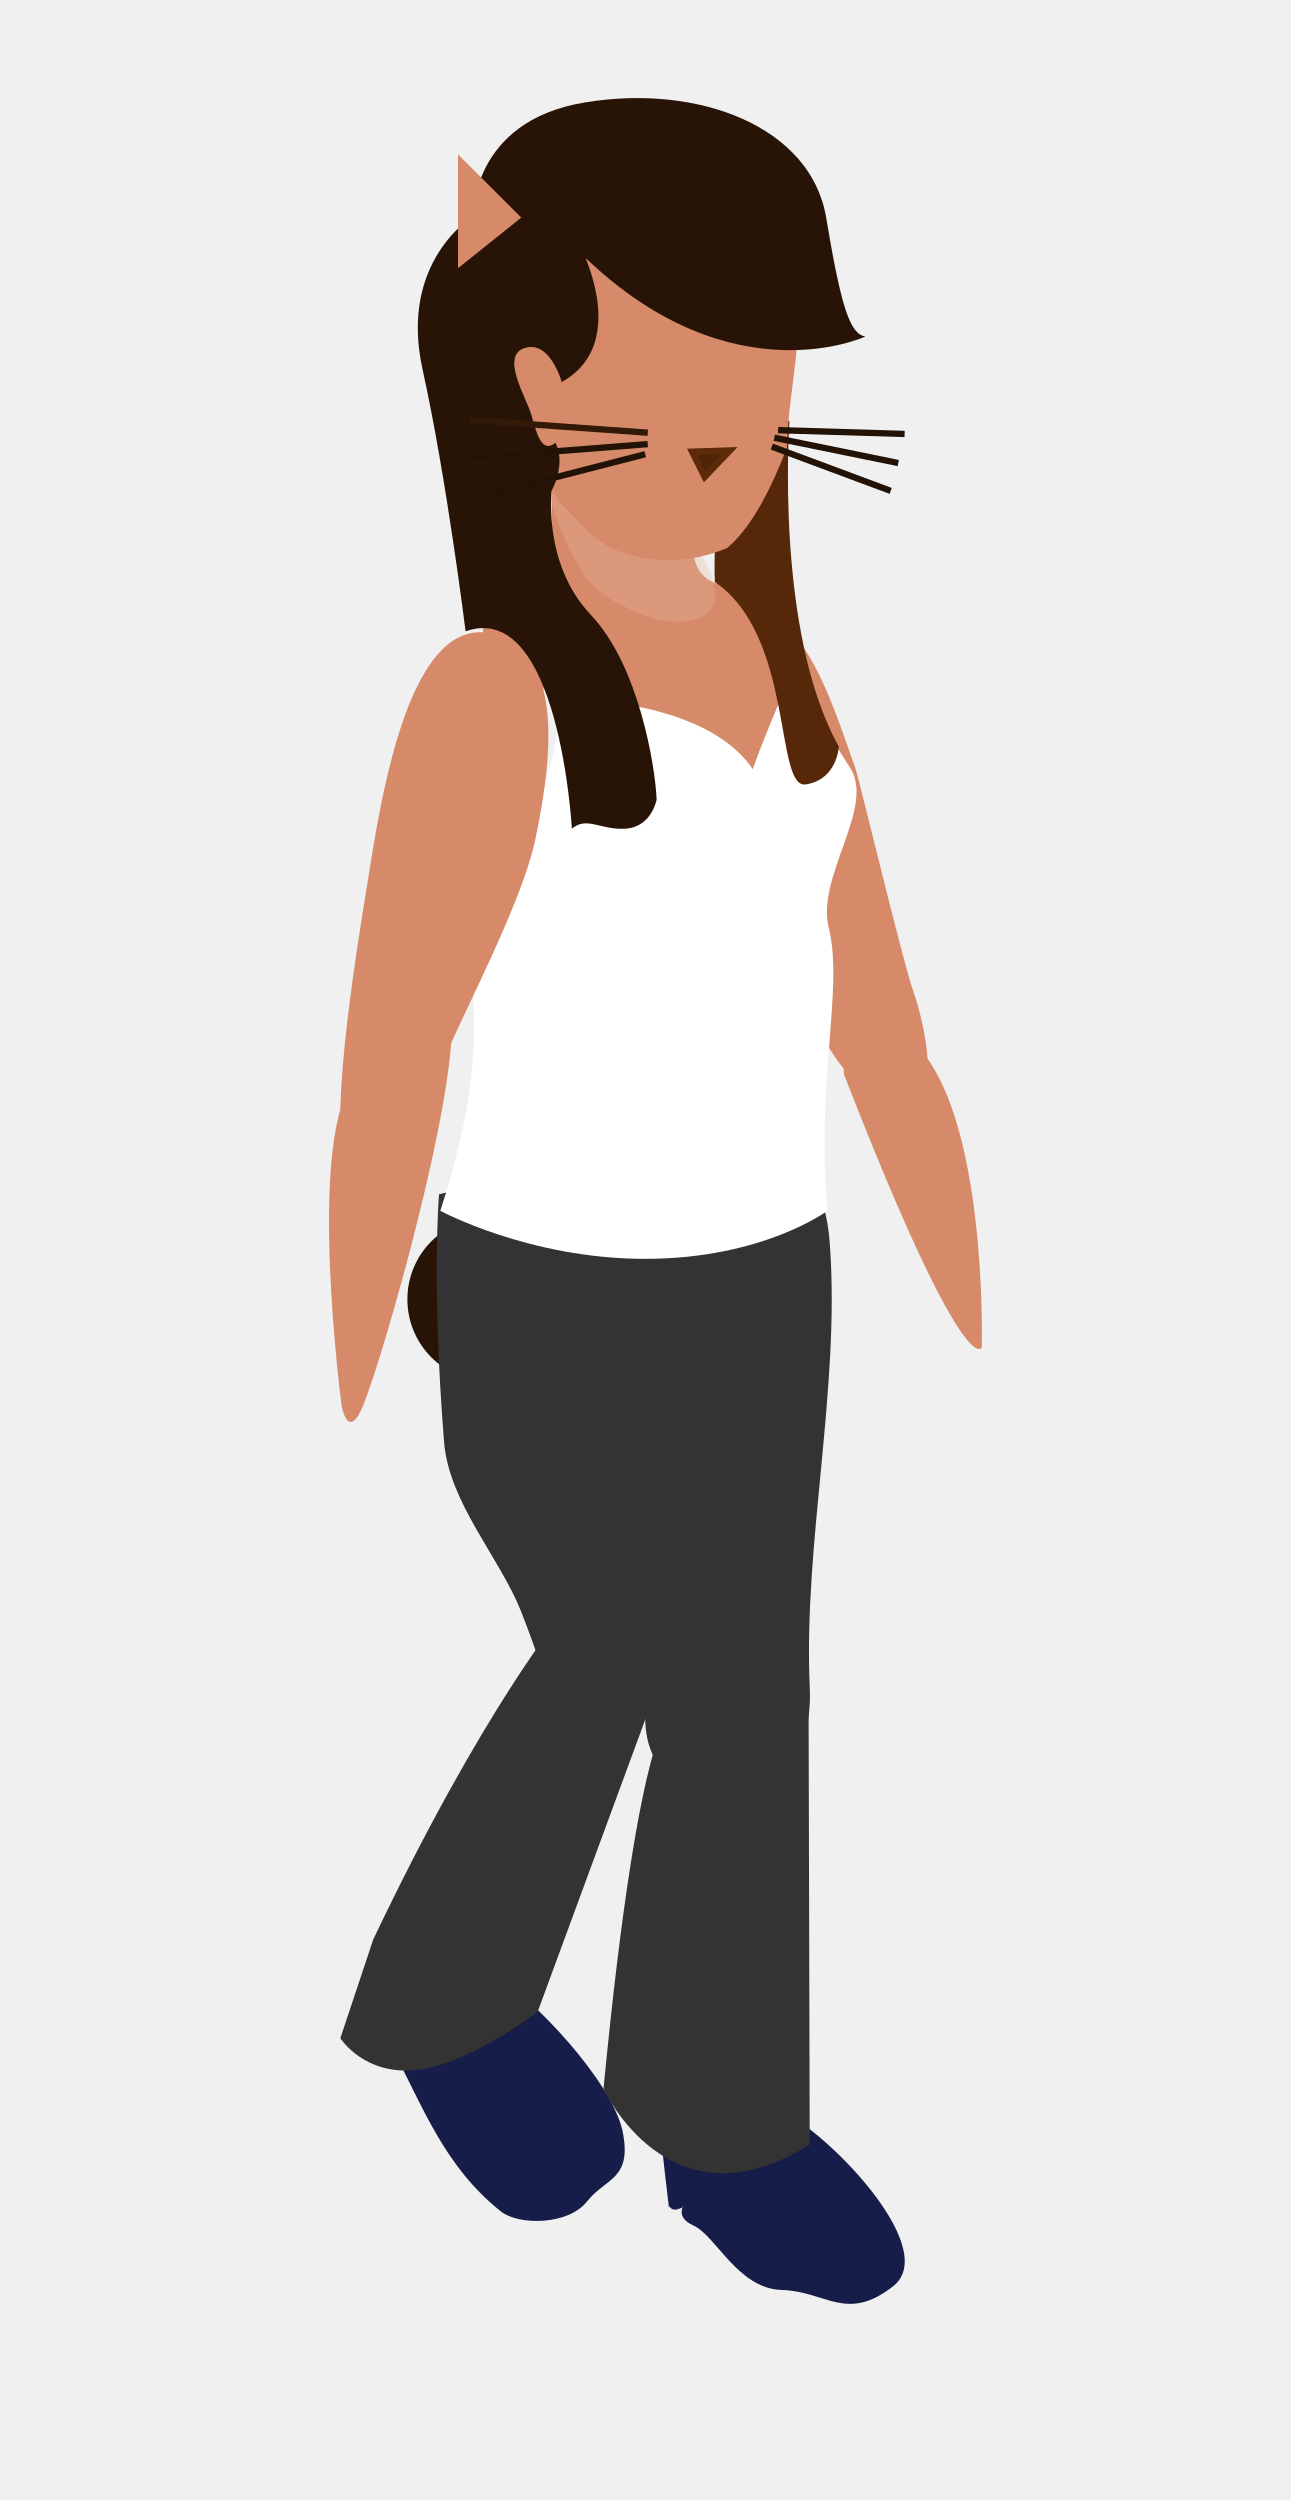
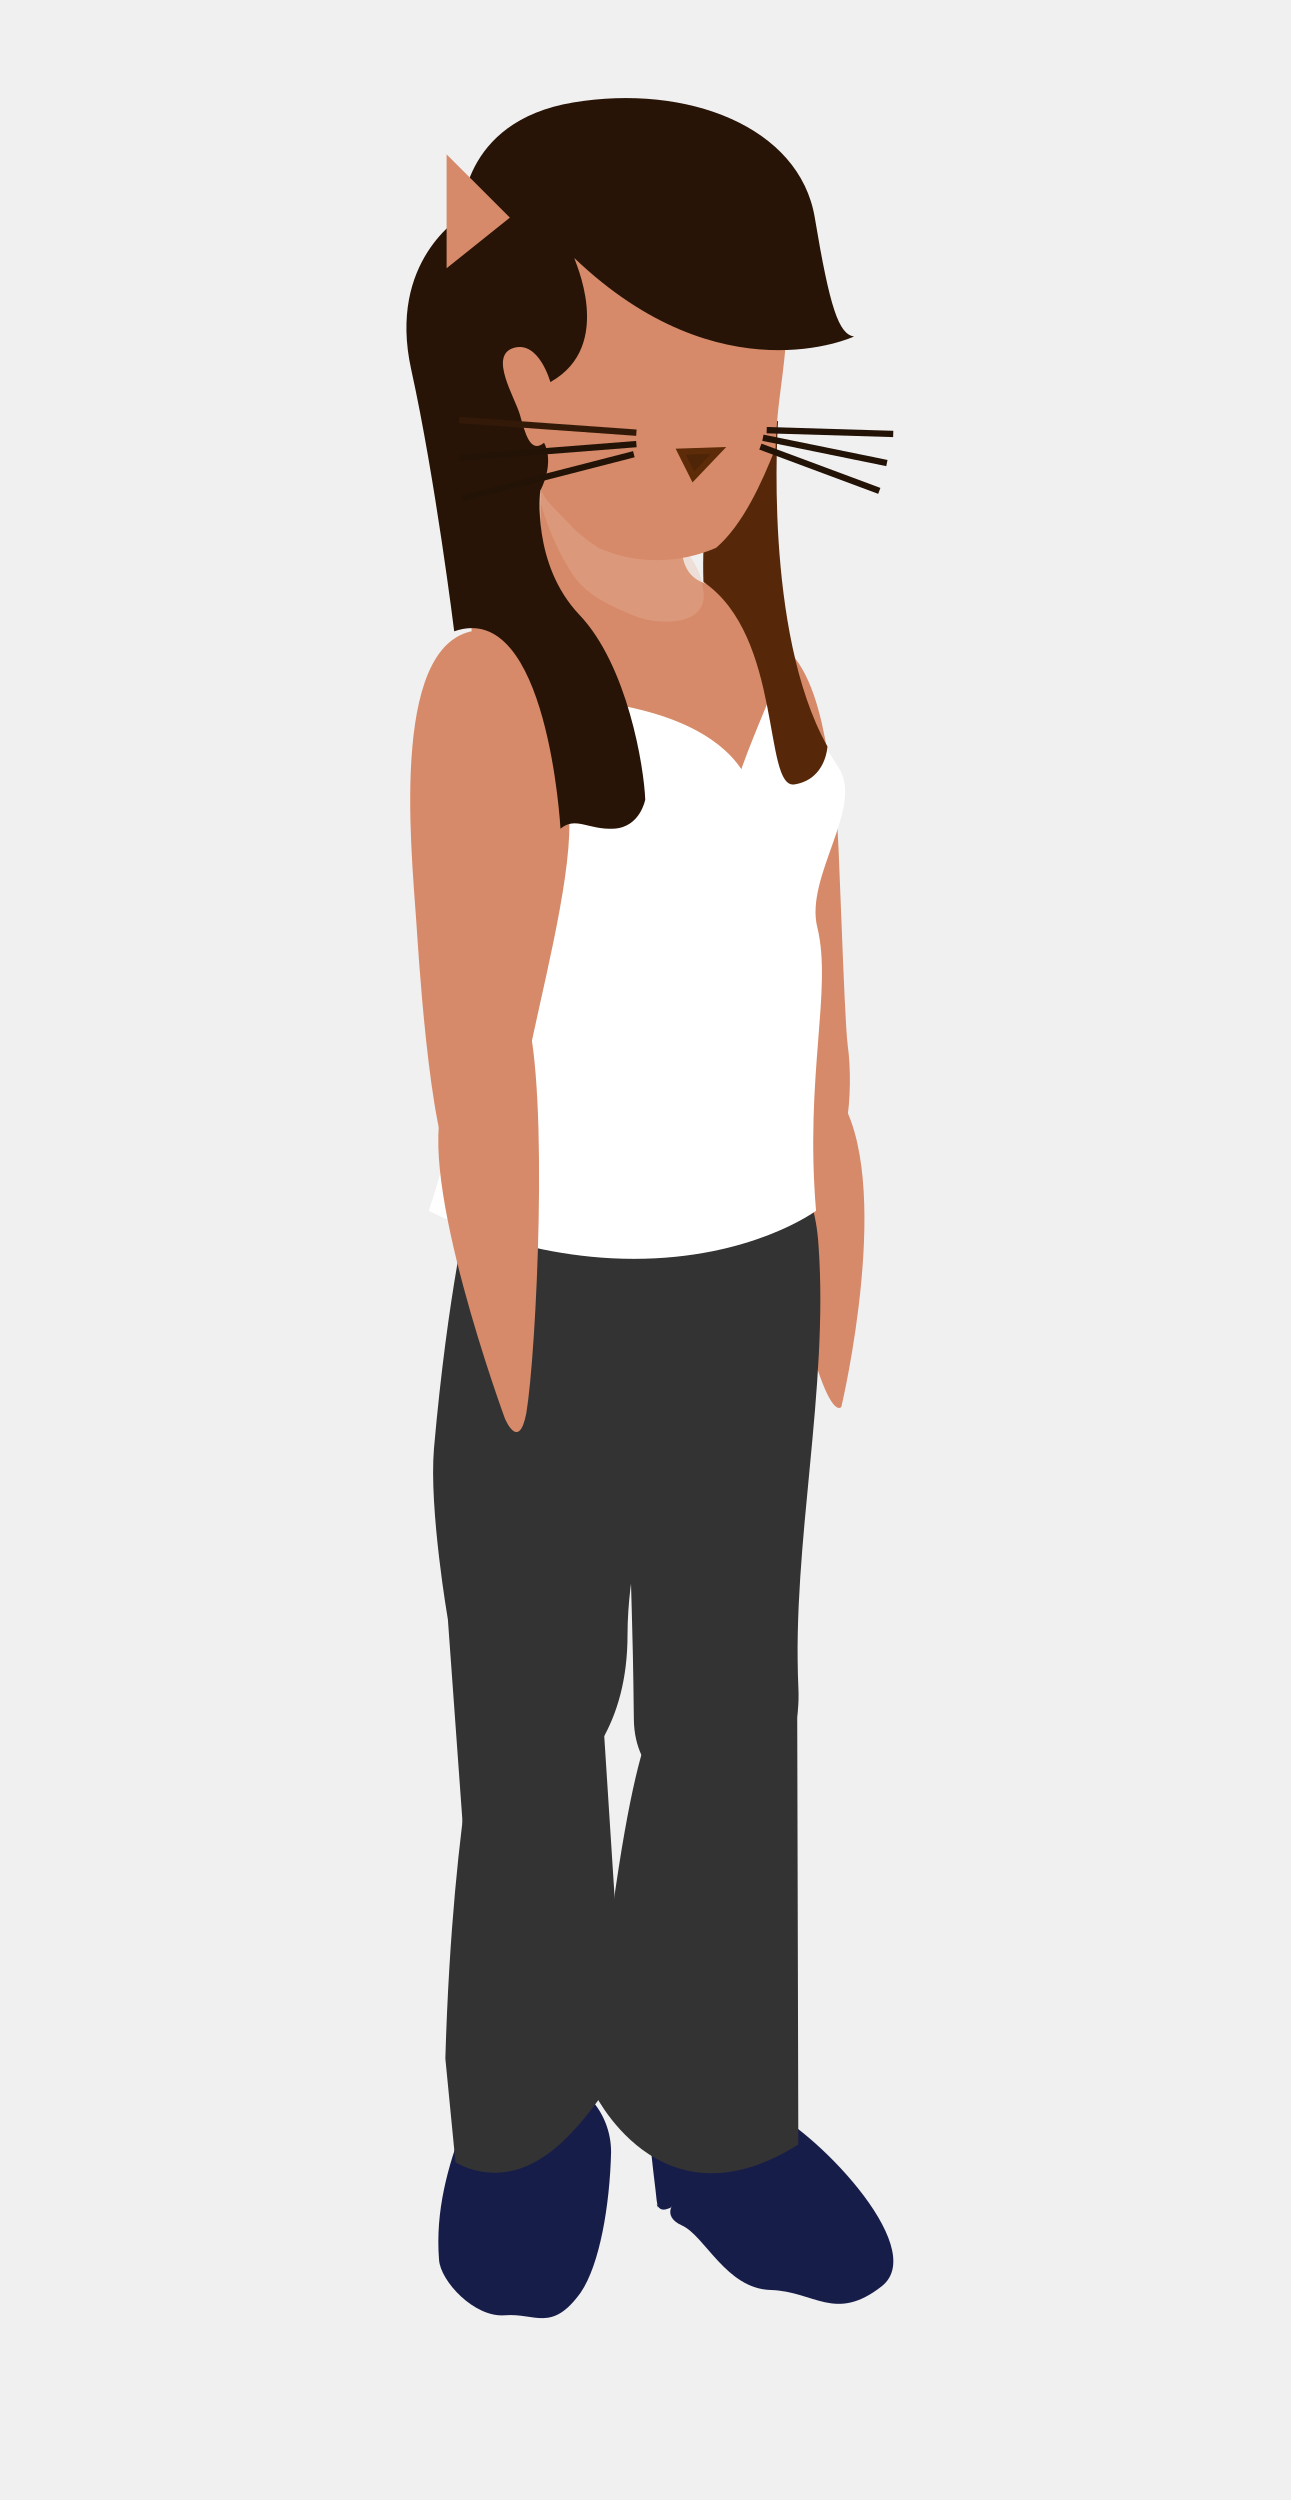
<svg xmlns="http://www.w3.org/2000/svg" version="1.1" id="Layer_1" x="0px" y="0px" viewBox="0 0 102 197.6" style="enable-background:new 0 0 102 197.6;" xml:space="preserve">
  <style type="text/css">
- 	.st0{fill:#281406;}
- 	.st1{fill:#D68A69;}
- 	.st2{fill:#171D49;}
- 	.st3{fill:#333333;}
- 	.st4{fill:#FFFFFF;}
- 	.st5{opacity:0.3;fill:#E8B9A0;enable-background:new    ;}
- 	.st6{fill:#562809;}
+ 	.st0{fill:#D68A69;}
+ 	.st1{fill:#171D49;}
+ 	.st2{fill:#333333;}
+ 	.st3{fill:#FFFFFF;}
+ 	.st4{opacity:0.3;fill:#E8B9A0;enable-background:new    ;}
+ 	.st5{fill:#562809;}
+ 	.st6{fill:#281406;}
	.st7{fill:none;stroke:#331908;stroke-width:0.5;stroke-miterlimit:10;}
	.st8{fill:none;stroke:#231307;stroke-width:0.5;stroke-miterlimit:10;}
	.st9{fill:#4F2508;stroke:#5E2B08;stroke-width:0.5;stroke-miterlimit:10;}
- 
- 
- @-webkit-keyframes leg_back_top {
-   0% { -webkit-transform: translateX(0); transform: translateX(0);}
-   14% {
-     -webkit-transform-origin: 20% 40%;
-             transform-origin: 20% 40%;
-     -webkit-transform: translate(-20%, 0%) rotateZ(15deg);
-             transform: translate(-20%, 0%) rotateZ(15deg);
-   }
-   21% {
-     -webkit-transform-origin: 20% 40%;
-             transform-origin: 20% 40%;
-     -webkit-transform: translate(-40%, -20%) rotateZ(25deg);
-             transform: translate(-40%, -20%) rotateZ(25deg);
-   }
-   28% {
-     -webkit-transform-origin: 20% 40%;
-             transform-origin: 20% 40%;
-     -webkit-transform: translate(-20%, 0%) rotateZ(15deg);
-             transform: translate(-20%, 0%) rotateZ(15deg);
-   }
-   35% {
-     -webkit-transform-origin: 20% 40%;
-             transform-origin: 20% 40%;
-     -webkit-transform: translate(0%, 0%) rotateZ(0deg);
-             transform: translate(0%, 0%) rotateZ(0deg);
-   }
-   42% {
-     -webkit-transform-origin: 20% 40%;
-             transform-origin: 20% 40%;
-     -webkit-transform: translate(0%, 0%) rotateZ(-25deg);
-             transform: translate(0%, 0%) rotateZ(-25deg);
-   }
-   49% {
-     -webkit-transform-origin: 20% 40%;
-             transform-origin: 20% 40%;
-     -webkit-transform: translate(10%, -10%) rotateZ(-40deg);
-             transform: translate(10%, -10%) rotateZ(-40deg);
-   }
-   60% {
-     -webkit-transform-origin: 20% 40%;
-             transform-origin: 20% 40%;
-     -webkit-transform: translate(0%, 0%) rotateZ(-25deg);
-             transform: translate(0%, 0%) rotateZ(-25deg);
-   }
-   70% {
-     -webkit-transform-origin: 20% 40%;
-             transform-origin: 20% 40%;
-     -webkit-transform: translate(0%, 0%) rotateZ(-15deg);
-             transform: translate(0%, 0%) rotateZ(-15deg);
-   }
-   80% {
-     -webkit-transform-origin: 20% 40%;
-             transform-origin: 20% 40%;
-     -webkit-transform: translate(0%, 0%) rotateZ(-10deg);
-             transform: translate(0%, 0%) rotateZ(-10deg);
-   }
-   90% {
-     -webkit-transform-origin: 20% 40%;
-             transform-origin: 20% 40%;
-     -webkit-transform: translate(0%, 0%) rotateZ(-0deg);
-             transform: translate(0%, 0%) rotateZ(-0deg);
-   }
- }
- @keyframes leg_back_top {
-   0% { -webkit-transform: translateX(0); transform: translateX(0);}
-   14% {
-     -webkit-transform-origin: 20% 40%;
-             transform-origin: 20% 40%;
-     -webkit-transform: translate(-20%, 0%) rotateZ(15deg);
-             transform: translate(-20%, 0%) rotateZ(15deg);
-   }
-   21% {
-     -webkit-transform-origin: 20% 40%;
-             transform-origin: 20% 40%;
-     -webkit-transform: translate(-40%, -20%) rotateZ(25deg);
-             transform: translate(-40%, -20%) rotateZ(25deg);
-   }
-   28% {
-     -webkit-transform-origin: 20% 40%;
-             transform-origin: 20% 40%;
-     -webkit-transform: translate(-20%, 0%) rotateZ(15deg);
-             transform: translate(-20%, 0%) rotateZ(15deg);
-   }
-   35% {
-     -webkit-transform-origin: 20% 40%;
-             transform-origin: 20% 40%;
-     -webkit-transform: translate(0%, 0%) rotateZ(0deg);
-             transform: translate(0%, 0%) rotateZ(0deg);
-   }
-   42% {
-     -webkit-transform-origin: 20% 40%;
-             transform-origin: 20% 40%;
-     -webkit-transform: translate(0%, 0%) rotateZ(-25deg);
-             transform: translate(0%, 0%) rotateZ(-25deg);
-   }
-   49% {
-     -webkit-transform-origin: 20% 40%;
-             transform-origin: 20% 40%;
-     -webkit-transform: translate(10%, -10%) rotateZ(-40deg);
-             transform: translate(10%, -10%) rotateZ(-40deg);
-   }
-   60% {
-     -webkit-transform-origin: 20% 40%;
-             transform-origin: 20% 40%;
-     -webkit-transform: translate(0%, 0%) rotateZ(-25deg);
-             transform: translate(0%, 0%) rotateZ(-25deg);
-   }
-   70% {
-     -webkit-transform-origin: 20% 40%;
-             transform-origin: 20% 40%;
-     -webkit-transform: translate(0%, 0%) rotateZ(-15deg);
-             transform: translate(0%, 0%) rotateZ(-15deg);
-   }
-   80% {
-     -webkit-transform-origin: 20% 40%;
-             transform-origin: 20% 40%;
-     -webkit-transform: translate(0%, 0%) rotateZ(-10deg);
-             transform: translate(0%, 0%) rotateZ(-10deg);
-   }
-   90% {
-     -webkit-transform-origin: 20% 40%;
-             transform-origin: 20% 40%;
-     -webkit-transform: translate(0%, 0%) rotateZ(-0deg);
-             transform: translate(0%, 0%) rotateZ(-0deg);
-   }
- }
- @-webkit-keyframes leg_back_bot {
-   0% { -webkit-transform: translateX(0); transform: translateX(0);}
-   14% {
-     -webkit-transform-origin: 20% 40%;
-             transform-origin: 20% 40%;
-     -webkit-transform: translate(-90%, -20%) rotateZ(15deg);
-             transform: translate(-90%, -20%) rotateZ(15deg);
-   }
-   21% {
-     -webkit-transform-origin: 20% 40%;
-             transform-origin: 20% 40%;
-     -webkit-transform: translate(-130%, -50%) rotateZ(25deg);
-             transform: translate(-130%, -50%) rotateZ(25deg);
-   }
-   28% {
-     -webkit-transform-origin: 20% 40%;
-             transform-origin: 20% 40%;
-     -webkit-transform: translate(-80%, -30%) rotateZ(90deg);
-             transform: translate(-80%, -30%) rotateZ(90deg);
-   }
-   35% {
-     -webkit-transform-origin: 20% 40%;
-             transform-origin: 20% 40%;
-     -webkit-transform: translate(-50%, -20%) rotateZ(70deg);
-             transform: translate(-50%, -20%) rotateZ(70deg);
-   }
-   42% {
-     -webkit-transform-origin: 20% 40%;
-             transform-origin: 20% 40%;
-     -webkit-transform: translate(30%, -10%) rotateZ(20deg);
-             transform: translate(30%, -10%) rotateZ(20deg);
-   }
-   49% {
-     -webkit-transform-origin: 20% 40%;
-             transform-origin: 20% 40%;
-     -webkit-transform: translate(60%, -30%) rotateZ(20deg);
-             transform: translate(60%, -30%) rotateZ(20deg);
-   }
-   60% {
-     -webkit-transform-origin: 20% 40%;
-             transform-origin: 20% 40%;
-     -webkit-transform: translate(30%, -10%) rotateZ(20deg);
-             transform: translate(30%, -10%) rotateZ(20deg);
-   }
-   70% {
-     -webkit-transform-origin: 20% 40%;
-             transform-origin: 20% 40%;
-     -webkit-transform: translate(70%, 10%) rotateZ(-20deg);
-             transform: translate(70%, 10%) rotateZ(-20deg);
-   }
-   80% {
-     -webkit-transform-origin: 20% 40%;
-             transform-origin: 20% 40%;
-     -webkit-transform: translate(50%, 10%) rotateZ(-15deg);
-             transform: translate(50%, 10%) rotateZ(-15deg);
-   }
-   90% {
-     -webkit-transform-origin: 20% 40%;
-             transform-origin: 20% 40%;
-     -webkit-transform: translate(0%, 10%) rotateZ(0deg);
-             transform: translate(0%, 10%) rotateZ(0deg);
-   }
- }
- @keyframes leg_back_bot {
-   0% { -webkit-transform: translateX(0); transform: translateX(0);}
-   14% {
-     -webkit-transform-origin: 20% 40%;
-             transform-origin: 20% 40%;
-     -webkit-transform: translate(-90%, -20%) rotateZ(15deg);
-             transform: translate(-90%, -20%) rotateZ(15deg);
-   }
-   21% {
-     -webkit-transform-origin: 20% 40%;
-             transform-origin: 20% 40%;
-     -webkit-transform: translate(-130%, -50%) rotateZ(25deg);
-             transform: translate(-130%, -50%) rotateZ(25deg);
-   }
-   28% {
-     -webkit-transform-origin: 20% 40%;
-             transform-origin: 20% 40%;
-     -webkit-transform: translate(-80%, -30%) rotateZ(90deg);
-             transform: translate(-80%, -30%) rotateZ(90deg);
-   }
-   35% {
-     -webkit-transform-origin: 20% 40%;
-             transform-origin: 20% 40%;
-     -webkit-transform: translate(-50%, -20%) rotateZ(70deg);
-             transform: translate(-50%, -20%) rotateZ(70deg);
-   }
-   42% {
-     -webkit-transform-origin: 20% 40%;
-             transform-origin: 20% 40%;
-     -webkit-transform: translate(30%, -10%) rotateZ(20deg);
-             transform: translate(30%, -10%) rotateZ(20deg);
-   }
-   49% {
-     -webkit-transform-origin: 20% 40%;
-             transform-origin: 20% 40%;
-     -webkit-transform: translate(60%, -30%) rotateZ(20deg);
-             transform: translate(60%, -30%) rotateZ(20deg);
-   }
-   60% {
-     -webkit-transform-origin: 20% 40%;
-             transform-origin: 20% 40%;
-     -webkit-transform: translate(30%, -10%) rotateZ(20deg);
-             transform: translate(30%, -10%) rotateZ(20deg);
-   }
-   70% {
-     -webkit-transform-origin: 20% 40%;
-             transform-origin: 20% 40%;
-     -webkit-transform: translate(70%, 10%) rotateZ(-20deg);
-             transform: translate(70%, 10%) rotateZ(-20deg);
-   }
-   80% {
-     -webkit-transform-origin: 20% 40%;
-             transform-origin: 20% 40%;
-     -webkit-transform: translate(50%, 10%) rotateZ(-15deg);
-             transform: translate(50%, 10%) rotateZ(-15deg);
-   }
-   90% {
-     -webkit-transform-origin: 20% 40%;
-             transform-origin: 20% 40%;
-     -webkit-transform: translate(0%, 10%) rotateZ(0deg);
-             transform: translate(0%, 10%) rotateZ(0deg);
-   }
- }
- @-webkit-keyframes foot_back {
-   0% { -webkit-transform: translateX(0); transform: translateX(0);}
-   14% {
-     -webkit-transform-origin: 20% 40%;
-             transform-origin: 20% 40%;
-     -webkit-transform: translate(-120%, -40%) rotateZ(0deg);
-             transform: translate(-120%, -40%) rotateZ(0deg);
-   }
-   21% {
-     -webkit-transform-origin: 20% 40%;
-             transform-origin: 20% 40%;
-     -webkit-transform: translate(-170%, -120%) rotateZ(0deg);
-             transform: translate(-170%, -120%) rotateZ(0deg);
-   }
-   28% {
-     -webkit-transform-origin: 20% 40%;
-             transform-origin: 20% 40%;
-     -webkit-transform: translate(-220%, -200%) rotateZ(50deg);
-             transform: translate(-220%, -200%) rotateZ(50deg);
-   }
-   35% {
-     -webkit-transform-origin: 20% 40%;
-             transform-origin: 20% 40%;
-     -webkit-transform: translate(-180%, -150%) rotateZ(50deg);
-             transform: translate(-180%, -150%) rotateZ(50deg);
-   }
-   42% {
-     -webkit-transform-origin: 20% 40%;
-             transform-origin: 20% 40%;
-     -webkit-transform: translate(-20%, -20%) rotateZ(0deg);
-             transform: translate(-20%, -20%) rotateZ(0deg);
-   }
-   49% {
-     -webkit-transform-origin: 20% 40%;
-             transform-origin: 20% 40%;
-     -webkit-transform: translate(10%, -80%) rotateZ(0deg);
-             transform: translate(10%, -80%) rotateZ(0deg);
-   }
-   60% {
-     -webkit-transform-origin: 20% 40%;
-             transform-origin: 20% 40%;
-     -webkit-transform: translate(-20%, -20%) rotateZ(0deg);
-             transform: translate(-20%, -20%) rotateZ(0deg);
-   }
-   70% {
-     -webkit-transform-origin: 20% 40%;
-             transform-origin: 20% 40%;
-     -webkit-transform: translate(90%, -20%) rotateZ(0deg);
-             transform: translate(90%, -20%) rotateZ(0deg);
-   }
-   80% {
-     -webkit-transform-origin: 20% 40%;
-             transform-origin: 20% 40%;
-     -webkit-transform: translate(90%, 0%) rotateZ(-90deg);
-             transform: translate(90%, 0%) rotateZ(-90deg);
-   }
-   90% {
-     -webkit-transform-origin: 20% 40%;
-             transform-origin: 20% 40%;
-     -webkit-transform: translate(-20%, 10%) rotateZ(-10deg);
-             transform: translate(-20%, 10%) rotateZ(-10deg);
-   }
- }
- @keyframes foot_back {
-   0% { -webkit-transform: translateX(0); transform: translateX(0);}
-   14% {
-     -webkit-transform-origin: 20% 40%;
-             transform-origin: 20% 40%;
-     -webkit-transform: translate(-120%, -40%) rotateZ(0deg);
-             transform: translate(-120%, -40%) rotateZ(0deg);
-   }
-   21% {
-     -webkit-transform-origin: 20% 40%;
-             transform-origin: 20% 40%;
-     -webkit-transform: translate(-170%, -120%) rotateZ(0deg);
-             transform: translate(-170%, -120%) rotateZ(0deg);
-   }
-   28% {
-     -webkit-transform-origin: 20% 40%;
-             transform-origin: 20% 40%;
-     -webkit-transform: translate(-220%, -200%) rotateZ(50deg);
-             transform: translate(-220%, -200%) rotateZ(50deg);
-   }
-   35% {
-     -webkit-transform-origin: 20% 40%;
-             transform-origin: 20% 40%;
-     -webkit-transform: translate(-180%, -150%) rotateZ(50deg);
-             transform: translate(-180%, -150%) rotateZ(50deg);
-   }
-   42% {
-     -webkit-transform-origin: 20% 40%;
-             transform-origin: 20% 40%;
-     -webkit-transform: translate(-20%, -20%) rotateZ(0deg);
-             transform: translate(-20%, -20%) rotateZ(0deg);
-   }
-   49% {
-     -webkit-transform-origin: 20% 40%;
-             transform-origin: 20% 40%;
-     -webkit-transform: translate(10%, -80%) rotateZ(0deg);
-             transform: translate(10%, -80%) rotateZ(0deg);
-   }
-   60% {
-     -webkit-transform-origin: 20% 40%;
-             transform-origin: 20% 40%;
-     -webkit-transform: translate(-20%, -20%) rotateZ(0deg);
-             transform: translate(-20%, -20%) rotateZ(0deg);
-   }
-   70% {
-     -webkit-transform-origin: 20% 40%;
-             transform-origin: 20% 40%;
-     -webkit-transform: translate(90%, -20%) rotateZ(0deg);
-             transform: translate(90%, -20%) rotateZ(0deg);
-   }
-   80% {
-     -webkit-transform-origin: 20% 40%;
-             transform-origin: 20% 40%;
-     -webkit-transform: translate(90%, 0%) rotateZ(-90deg);
-             transform: translate(90%, 0%) rotateZ(-90deg);
-   }
-   90% {
-     -webkit-transform-origin: 20% 40%;
-             transform-origin: 20% 40%;
-     -webkit-transform: translate(-20%, 10%) rotateZ(-10deg);
-             transform: translate(-20%, 10%) rotateZ(-10deg);
-   }
- }
- 
- 
- @-webkit-keyframes leg_front_top {
-   0% { -webkit-transform: translateX(0); transform: translateX(0);}
-   7% {
-     -webkit-transform-origin: 20% 40%;
-             transform-origin: 20% 40%;
-     -webkit-transform: translate(10%, 0%) rotateZ(-5deg);
-             transform: translate(10%, 0%) rotateZ(-5deg);
-   }
-   14% {
-     -webkit-transform-origin: 20% 40%;
-             transform-origin: 20% 40%;
-     -webkit-transform: translate(10%, 0%) rotateZ(-10deg);
-             transform: translate(10%, 0%) rotateZ(-10deg);
-   }
-   21% {
-     -webkit-transform-origin: 20% 40%;
-             transform-origin: 20% 40%;
-     -webkit-transform: translate(10%, 0%) rotateZ(-10deg);
-             transform: translate(10%, 0%) rotateZ(-10deg);
-   }
-   35% {
-     -webkit-transform-origin: 20% 40%;
-             transform-origin: 20% 40%;
-     -webkit-transform: translate(10%, 0%) rotateZ(-10deg);
-             transform: translate(10%, 0%) rotateZ(-10deg);
-   }
-   42% {
-     -webkit-transform-origin: 20% 40%;
-             transform-origin: 20% 40%;
-     -webkit-transform: translate(10%, 0%) rotateZ(10deg);
-             transform: translate(10%, 0%) rotateZ(10deg);
-   }
-   49% {
-     -webkit-transform-origin: 20% 40%;
-             transform-origin: 20% 40%;
-     -webkit-transform: translate(10%, 0%) rotateZ(10deg);
-             transform: translate(10%, 0%) rotateZ(10deg);
-   }
-   60% {
-     -webkit-transform-origin: 20% 40%;
-             transform-origin: 20% 40%;
-     -webkit-transform: translate(-10%, 0%) rotateZ(30deg);
-             transform: translate(-10%, 0%) rotateZ(30deg);
-   }
-   70% {
-     -webkit-transform-origin: 20% 40%;
-             transform-origin: 20% 40%;
-     -webkit-transform: translate(-10%, 0%) rotateZ(30deg);
-             transform: translate(-10%, 0%) rotateZ(30deg);
-   }
-   80% {
-     -webkit-transform-origin: 20% 40%;
-             transform-origin: 20% 40%;
-     -webkit-transform: translate(-10%, 0%) rotateZ(10deg);
-             transform: translate(-10%, 0%) rotateZ(10deg);
-   }
-   90% {
-     -webkit-transform-origin: 20% 40%;
-             transform-origin: 20% 40%;
-     -webkit-transform: translate(0%, 0%) rotateZ(0deg);
-             transform: translate(0%, 0%) rotateZ(0deg);
-   }
- }
- 
- 
- @keyframes leg_front_top {
-   0% { -webkit-transform: translateX(0); transform: translateX(0);}
-   7% {
-     -webkit-transform-origin: 20% 40%;
-             transform-origin: 20% 40%;
-     -webkit-transform: translate(10%, 0%) rotateZ(-5deg);
-             transform: translate(10%, 0%) rotateZ(-5deg);
-   }
-   14% {
-     -webkit-transform-origin: 20% 40%;
-             transform-origin: 20% 40%;
-     -webkit-transform: translate(10%, 0%) rotateZ(-10deg);
-             transform: translate(10%, 0%) rotateZ(-10deg);
-   }
-   21% {
-     -webkit-transform-origin: 20% 40%;
-             transform-origin: 20% 40%;
-     -webkit-transform: translate(10%, 0%) rotateZ(-10deg);
-             transform: translate(10%, 0%) rotateZ(-10deg);
-   }
-   35% {
-     -webkit-transform-origin: 20% 40%;
-             transform-origin: 20% 40%;
-     -webkit-transform: translate(10%, 0%) rotateZ(-10deg);
-             transform: translate(10%, 0%) rotateZ(-10deg);
-   }
-   42% {
-     -webkit-transform-origin: 20% 40%;
-             transform-origin: 20% 40%;
-     -webkit-transform: translate(10%, 0%) rotateZ(10deg);
-             transform: translate(10%, 0%) rotateZ(10deg);
-   }
-   49% {
-     -webkit-transform-origin: 20% 40%;
-             transform-origin: 20% 40%;
-     -webkit-transform: translate(10%, 0%) rotateZ(10deg);
-             transform: translate(10%, 0%) rotateZ(10deg);
-   }
-   60% {
-     -webkit-transform-origin: 20% 40%;
-             transform-origin: 20% 40%;
-     -webkit-transform: translate(-10%, 0%) rotateZ(30deg);
-             transform: translate(-10%, 0%) rotateZ(30deg);
-   }
-   70% {
-     -webkit-transform-origin: 20% 40%;
-             transform-origin: 20% 40%;
-     -webkit-transform: translate(-10%, 0%) rotateZ(30deg);
-             transform: translate(-10%, 0%) rotateZ(30deg);
-   }
-   80% {
-     -webkit-transform-origin: 20% 40%;
-             transform-origin: 20% 40%;
-     -webkit-transform: translate(-10%, 0%) rotateZ(10deg);
-             transform: translate(-10%, 0%) rotateZ(10deg);
-   }
-   90% {
-     -webkit-transform-origin: 20% 40%;
-             transform-origin: 20% 40%;
-     -webkit-transform: translate(0%, 0%) rotateZ(0deg);
-             transform: translate(0%, 0%) rotateZ(0deg);
-   }
- }
- @-webkit-keyframes leg_front_bot {
-   0% { -webkit-transform: translateX(0); transform: translateX(0);}
-   7% {
-     -webkit-transform-origin: 20% 40%;
-             transform-origin: 20% 40%;
-     -webkit-transform: translate(30%, 30%) rotateZ(-20deg);
-             transform: translate(30%, 30%) rotateZ(-20deg);
-   }
-   14% {
-     -webkit-transform-origin: 20% 40%;
-             transform-origin: 20% 40%;
-     -webkit-transform: translate(50%, 30%) rotateZ(-30deg);
-             transform: translate(50%, 30%) rotateZ(-30deg);
-   }
-   21% {
-     -webkit-transform-origin: 20% 40%;
-             transform-origin: 20% 40%;
-     -webkit-transform: translate(50%, 20%) rotateZ(-30deg);
-             transform: translate(50%, 20%) rotateZ(-30deg);
-   }
-   28% {
-     -webkit-transform-origin: 20% 40%;
-             transform-origin: 20% 40%;
-     -webkit-transform: translate(70%, 20%) rotateZ(-40deg);
-             transform: translate(70%, 20%) rotateZ(-40deg);
-   }
-   42% {
-     -webkit-transform-origin: 20% 40%;
-             transform-origin: 20% 40%;
-     -webkit-transform: translate(30%, 20%) rotateZ(-30deg);
-             transform: translate(30%, 20%) rotateZ(-30deg);
-   }
-   49% {
-     -webkit-transform-origin: 20% 40%;
-             transform-origin: 20% 40%;
-     -webkit-transform: translate(20%, 20%) rotateZ(-30deg);
-             transform: translate(20%, 20%) rotateZ(-30deg);
-   }
-   60% {
-     -webkit-transform-origin: 20% 40%;
-             transform-origin: 20% 40%;
-     -webkit-transform: translate(-55%, 10%) rotateZ(0deg);
-             transform: translate(-55%, 10%) rotateZ(0deg);
-   }
-   70% {
-     -webkit-transform-origin: 20% 40%;
-             transform-origin: 20% 40%;
-     -webkit-transform: translate(-55%, 10%) rotateZ(0deg);
-             transform: translate(-55%, 10%) rotateZ(0deg);
-   }
-   80% {
-     -webkit-transform-origin: 20% 40%;
-             transform-origin: 20% 40%;
-     -webkit-transform: translate(-25%, 10%) rotateZ(0deg);
-             transform: translate(-25%, 10%) rotateZ(0deg);
-   }
-   90% {
-     -webkit-transform-origin: 20% 40%;
-             transform-origin: 20% 40%;
-     -webkit-transform: translate(0%, 0%) rotateZ(0deg);
-             transform: translate(0%, 0%) rotateZ(0deg);
-   }
- }
- @keyframes leg_front_bot {
-   0% { -webkit-transform: translateX(0); transform: translateX(0);}
-   7% {
-     -webkit-transform-origin: 20% 40%;
-             transform-origin: 20% 40%;
-     -webkit-transform: translate(30%, 30%) rotateZ(-20deg);
-             transform: translate(30%, 30%) rotateZ(-20deg);
-   }
-   14% {
-     -webkit-transform-origin: 20% 40%;
-             transform-origin: 20% 40%;
-     -webkit-transform: translate(50%, 30%) rotateZ(-30deg);
-             transform: translate(50%, 30%) rotateZ(-30deg);
-   }
-   21% {
-     -webkit-transform-origin: 20% 40%;
-             transform-origin: 20% 40%;
-     -webkit-transform: translate(50%, 20%) rotateZ(-30deg);
-             transform: translate(50%, 20%) rotateZ(-30deg);
-   }
-   28% {
-     -webkit-transform-origin: 20% 40%;
-             transform-origin: 20% 40%;
-     -webkit-transform: translate(70%, 20%) rotateZ(-40deg);
-             transform: translate(70%, 20%) rotateZ(-40deg);
-   }
-   42% {
-     -webkit-transform-origin: 20% 40%;
-             transform-origin: 20% 40%;
-     -webkit-transform: translate(30%, 20%) rotateZ(-30deg);
-             transform: translate(30%, 20%) rotateZ(-30deg);
-   }
-   49% {
-     -webkit-transform-origin: 20% 40%;
-             transform-origin: 20% 40%;
-     -webkit-transform: translate(20%, 20%) rotateZ(-30deg);
-             transform: translate(20%, 20%) rotateZ(-30deg);
-   }
-   60% {
-     -webkit-transform-origin: 20% 40%;
-             transform-origin: 20% 40%;
-     -webkit-transform: translate(-55%, 10%) rotateZ(0deg);
-             transform: translate(-55%, 10%) rotateZ(0deg);
-   }
-   70% {
-     -webkit-transform-origin: 20% 40%;
-             transform-origin: 20% 40%;
-     -webkit-transform: translate(-55%, 10%) rotateZ(0deg);
-             transform: translate(-55%, 10%) rotateZ(0deg);
-   }
-   80% {
-     -webkit-transform-origin: 20% 40%;
-             transform-origin: 20% 40%;
-     -webkit-transform: translate(-25%, 10%) rotateZ(0deg);
-             transform: translate(-25%, 10%) rotateZ(0deg);
-   }
-   90% {
-     -webkit-transform-origin: 20% 40%;
-             transform-origin: 20% 40%;
-     -webkit-transform: translate(0%, 0%) rotateZ(0deg);
-             transform: translate(0%, 0%) rotateZ(0deg);
-   }
- }
- @-webkit-keyframes foot_front {
-   0% { -webkit-transform: translateX(0); transform: translateX(0);}
-   7% {
-     -webkit-transform-origin: 20% 40%;
-             transform-origin: 20% 40%;
-     -webkit-transform: translate(70%, 40%);
-             transform: translate(70%, 40%);
-   }
-   14% {
-     -webkit-transform-origin: 20% 40%;
-             transform-origin: 20% 40%;
-     -webkit-transform: translate(90%, 40%);
-             transform: translate(90%, 40%);
-   }
-   21% {
-     -webkit-transform-origin: 20% 40%;
-             transform-origin: 20% 40%;
-     -webkit-transform: translate(100%, 20%);
-             transform: translate(100%, 20%);
-   }
-   28% {
-     -webkit-transform-origin: 20% 40%;
-             transform-origin: 20% 40%;
-     -webkit-transform: translate(130%, 20%);
-             transform: translate(130%, 20%);
-   }
-   35% {
-     -webkit-transform-origin: 20% 40%;
-             transform-origin: 20% 40%;
-     -webkit-transform: translate(140%, 20%)  rotateZ(-70deg);
-             transform: translate(140%, 20%)  rotateZ(-70deg);
-   }
-   42% {
-     -webkit-transform-origin: 20% 40%;
-             transform-origin: 20% 40%;
-     -webkit-transform: translate(80%, 20%)  rotateZ(0deg);
-             transform: translate(80%, 20%)  rotateZ(0deg);
-   }
-   49% {
-     -webkit-transform-origin: 20% 40%;
-             transform-origin: 20% 40%;
-     -webkit-transform: translate(80%, 20%)  rotateZ(0deg);
-             transform: translate(80%, 20%)  rotateZ(0deg);
-   }
-   60% {
-     -webkit-transform-origin: 20% 40%;
-             transform-origin: 20% 40%;
-     -webkit-transform: translate(-80%, 20%)  rotateZ(0deg);
-             transform: translate(-80%, 20%)  rotateZ(0deg);
-   }
-   70% {
-     -webkit-transform-origin: 20% 40%;
-             transform-origin: 20% 40%;
-     -webkit-transform: translate(-80%, 20%)  rotateZ(-20deg);
-             transform: translate(-80%, 20%)  rotateZ(-20deg);
-   }
-   80% {
-     -webkit-transform-origin: 20% 40%;
-             transform-origin: 20% 40%;
-     -webkit-transform: translate(-50%, 20%)  rotateZ(-20deg);
-             transform: translate(-50%, 20%)  rotateZ(-20deg);
-   }
-   90% {
-     -webkit-transform-origin: 20% 40%;
-             transform-origin: 20% 40%;
-     -webkit-transform: translate(-20%, 0%)  rotateZ(40deg);
-             transform: translate(-20%, 0%)  rotateZ(40deg);
-   }
- }
- @keyframes foot_front {
-   0% { -webkit-transform: translateX(0); transform: translateX(0);}
-   7% {
-     -webkit-transform-origin: 20% 40%;
-             transform-origin: 20% 40%;
-     -webkit-transform: translate(70%, 40%);
-             transform: translate(70%, 40%);
-   }
-   14% {
-     -webkit-transform-origin: 20% 40%;
-             transform-origin: 20% 40%;
-     -webkit-transform: translate(90%, 40%);
-             transform: translate(90%, 40%);
-   }
-   21% {
-     -webkit-transform-origin: 20% 40%;
-             transform-origin: 20% 40%;
-     -webkit-transform: translate(100%, 20%);
-             transform: translate(100%, 20%);
-   }
-   28% {
-     -webkit-transform-origin: 20% 40%;
-             transform-origin: 20% 40%;
-     -webkit-transform: translate(130%, 20%);
-             transform: translate(130%, 20%);
-   }
-   35% {
-     -webkit-transform-origin: 20% 40%;
-             transform-origin: 20% 40%;
-     -webkit-transform: translate(140%, 20%)  rotateZ(-70deg);
-             transform: translate(140%, 20%)  rotateZ(-70deg);
-   }
-   42% {
-     -webkit-transform-origin: 20% 40%;
-             transform-origin: 20% 40%;
-     -webkit-transform: translate(80%, 20%)  rotateZ(0deg);
-             transform: translate(80%, 20%)  rotateZ(0deg);
-   }
-   49% {
-     -webkit-transform-origin: 20% 40%;
-             transform-origin: 20% 40%;
-     -webkit-transform: translate(80%, 20%)  rotateZ(0deg);
-             transform: translate(80%, 20%)  rotateZ(0deg);
-   }
-   60% {
-     -webkit-transform-origin: 20% 40%;
-             transform-origin: 20% 40%;
-     -webkit-transform: translate(-80%, 20%)  rotateZ(0deg);
-             transform: translate(-80%, 20%)  rotateZ(0deg);
-   }
-   70% {
-     -webkit-transform-origin: 20% 40%;
-             transform-origin: 20% 40%;
-     -webkit-transform: translate(-80%, 20%)  rotateZ(-20deg);
-             transform: translate(-80%, 20%)  rotateZ(-20deg);
-   }
-   80% {
-     -webkit-transform-origin: 20% 40%;
-             transform-origin: 20% 40%;
-     -webkit-transform: translate(-50%, 20%)  rotateZ(-20deg);
-             transform: translate(-50%, 20%)  rotateZ(-20deg);
-   }
-   90% {
-     -webkit-transform-origin: 20% 40%;
-             transform-origin: 20% 40%;
-     -webkit-transform: translate(-20%, 0%)  rotateZ(40deg);
-             transform: translate(-20%, 0%)  rotateZ(40deg);
-   }
- }
- 
- 
- @-webkit-keyframes arm_back_top {
-   0% { -webkit-transform: translateX(0); transform: translateX(0);}
-   42% {
-     -webkit-transform-origin: 20% 40%;
-             transform-origin: 20% 40%;
-     -webkit-transform: translate(-60%, 0%)  rotateZ(0deg);
-             transform: translate(-60%, 0%)  rotateZ(0deg);
-   }
- }
- 
- 
- @keyframes arm_back_top {
-   0% { -webkit-transform: translateX(0); transform: translateX(0);}
-   42% {
-     -webkit-transform-origin: 20% 40%;
-             transform-origin: 20% 40%;
-     -webkit-transform: translate(-60%, 0%)  rotateZ(0deg);
-             transform: translate(-60%, 0%)  rotateZ(0deg);
-   }
- }
- @-webkit-keyframes arm_back_bot {
-   0% { -webkit-transform: translateX(0); transform: translateX(0);}
-   42% {
-     -webkit-transform-origin: 20% 40%;
-             transform-origin: 20% 40%;
-     -webkit-transform: translate(-120%, 0%)  rotateZ(-20deg);
-             transform: translate(-120%, 0%)  rotateZ(-20deg);
-   }
- }
- @keyframes arm_back_bot {
-   0% { -webkit-transform: translateX(0); transform: translateX(0);}
-   42% {
-     -webkit-transform-origin: 20% 40%;
-             transform-origin: 20% 40%;
-     -webkit-transform: translate(-120%, 0%)  rotateZ(-20deg);
-             transform: translate(-120%, 0%)  rotateZ(-20deg);
-   }
- }
- @-webkit-keyframes arm_front_top {
-   0% { -webkit-transform: translateX(0); transform: translateX(0);}
-   45% {
-     -webkit-transform-origin: 20% 40%;
-             transform-origin: 20% 40%;
-     -webkit-transform: translate(20%, 5%)  rotateZ(-20deg);
-             transform: translate(20%, 5%)  rotateZ(-20deg);
-   }
- }
- @keyframes arm_front_top {
-   0% { -webkit-transform: translateX(0); transform: translateX(0);}
-   45% {
-     -webkit-transform-origin: 20% 40%;
-             transform-origin: 20% 40%;
-     -webkit-transform: translate(20%, 5%)  rotateZ(-20deg);
-             transform: translate(20%, 5%)  rotateZ(-20deg);
-   }
- }
- @-webkit-keyframes arm_front_bot {
-   0% { -webkit-transform: translateX(0); transform: translateX(0);}
-   45% {
-     -webkit-transform-origin: 20% 40%;
-             transform-origin: 20% 40%;
-     -webkit-transform: translate(150%, 20%)  rotateZ(-50deg);
-             transform: translate(150%, 20%)  rotateZ(-50deg);
-   }
- }
- @keyframes arm_front_bot {
-   0% { -webkit-transform: translateX(0); transform: translateX(0);}
-   45% {
-     -webkit-transform-origin: 20% 40%;
-             transform-origin: 20% 40%;
-     -webkit-transform: translate(150%, 20%)  rotateZ(-50deg);
-             transform: translate(150%, 20%)  rotateZ(-50deg);
-   }
- }
- 
- 
- 
- 
- 
- 
- 
- 
- 
- #foot_x5F_front {
-   -webkit-animation : foot_front 1.5s linear infinite;
-           animation : foot_front 1.5s linear infinite;
- }
- #foot_x5F_back {
-   -webkit-animation : foot_back 1.5s linear infinite;
-           animation : foot_back 1.5s linear infinite;
- }
- #leg_x5F_back_x5F_top {
-   -webkit-animation : leg_back_top 1.5s linear infinite;
-           animation : leg_back_top 1.5s linear infinite;
- }
- #leg_x5F_back_x5F_bot{
-   -webkit-animation : leg_back_bot 1.5s linear infinite;
-           animation : leg_back_bot 1.5s linear infinite;
- }
- #leg_x5F_front_x5F_bot{
-   -webkit-animation : leg_front_bot 1.5s linear infinite;
-           animation : leg_front_bot 1.5s linear infinite;
- }
- #leg_x5F_front_x5F_top{
-   -webkit-animation : leg_front_top 1.5s linear infinite;
-           animation : leg_front_top 1.5s linear infinite;
- }
- #arm_x5F_back_x5F_top {
-   -webkit-animation : arm_back_top 1.5s linear infinite;
-           animation : arm_back_top 1.5s linear infinite;
- }
- #arm_x5F_back_x5F_bot {
-   -webkit-animation : arm_back_bot 1.5s linear infinite;
-           animation : arm_back_bot 1.5s linear infinite;
- }
- #arm_x5F_front_x5F_top {
-   -webkit-animation : arm_front_top 1.5s linear infinite;
-           animation : arm_front_top 1.5s linear infinite;
- }
- #arm_x5F_front_x5F_bot {
-   -webkit-animation : arm_front_bot 1.5s linear infinite;
-           animation : arm_front_bot 1.5s linear infinite;
- }
- 
</style>
  <g id="_x30_0">
-     <circle id="tail" class="st0" cx="38.7" cy="102.7" r="6.5" />
-     <path id="arm_x5F_back_x5F_bot" class="st1" d="M66.7,84.9c0,0-0.4-8,5.5-2.5s5.4,24.1,5.4,24.1S76.3,109.6,66.7,84.9z" />
-     <path id="arm_x5F_back_x5F_top" class="st1" d="M57.4,48.5c5.7-2.1,8.3,6.9,10.2,12.2c0.3,0.8,3.8,15.5,4.6,17.7   c1.2,3.3,2.1,10.1-0.5,9.4c-6.9-1.9-8-9.9-11.1-16C57.6,65.7,50.6,51,57.4,48.5z" />
-     <path id="foot_x5F_back" class="st2" d="M61.4,166.7c-2.7-0.6-5.6-0.9-8.4-1c-1.8-3.2-0.3,6.9-0.2,8.2c0.2,1.1,0,0.3,0,0.3   c0.3,0.7,0.8,0.4,1.1,0.3c0.6-0.7-0.9,0.6,0.9,1.4c1.8,0.8,3.5,5,7,5.1c3.5,0.1,5.1,2.6,8.8-0.3C74.5,177.6,64.8,167.9,61.4,166.7z   ">
- 	</path>
-     <path id="leg_x5F_back_x5F_bot" class="st3" d="M53.2,135.3c0,0-2.6-0.3-5.5,29.8c0,0,5.2,11.4,16.3,4.4l-0.1-38.7   C63.9,130.8,56.7,122.1,53.2,135.3z" />
-     <path id="leg_x5F_back_x5F_top" class="st3" d="M52.3,93.3c-1.1,9.3-1.8,14.4-1.7,24.5c0.2,10.1,0.3,9.4,0.4,18.1s13.6,8.7,13-2.6   c-0.5-11.3,2.4-23.5,1.6-34.8C64.9,87.4,56.9,94.8,52.3,93.3z" />
+     <path id="arm_x5F_back_x5F_bot" class="st0" d="M60.3,87.8c0,0,1.3-7.9,5.9-1.3s0.3,24.7,0.3,24.7S64.6,114,60.3,87.8z" />
+     <path id="arm_x5F_back_x5F_top" class="st0" d="M58.6,50.3c6-0.9,6.7,8.4,7.5,14c0.2,0.9,0.6,15.9,0.9,18.3c0.5,3.5,0,10.3-2.4,9.1   c-6.4-3.2-5.8-11.3-7.6-17.9C55.3,67.2,51.4,51.4,58.6,50.3z" />
+     <path id="foot_x5F_back" class="st1" d="M60.5,166.7c-2.7-0.6-5.6-0.9-8.4-1c-1.8-3.2-0.3,6.9-0.2,8.2c0.2,1.1,0,0.3,0,0.3   c0.3,0.7,0.8,0.4,1.1,0.3c0.6-0.7-0.9,0.6,0.9,1.4s3.5,5,7,5.1c3.5,0.1,5.1,2.6,8.8-0.3C73.6,177.6,63.9,167.9,60.5,166.7z" />
+     <path id="leg_x5F_back_x5F_bot" class="st2" d="M52.3,135.3c0,0-2.6-0.3-5.5,29.8c0,0,5.2,11.4,16.3,4.4L63,130.8   C63,130.8,55.8,122.1,52.3,135.3z" />
+     <path id="leg_x5F_back_x5F_top" class="st2" d="M51.4,93.3c-1.1,9.3-1.8,14.4-1.7,24.5c0.2,10.1,0.3,9.4,0.4,18.1s13.6,8.7,13-2.6   c-0.5-11.3,2.4-23.5,1.6-34.8C64,87.4,56,94.8,51.4,93.3z" />
    <g id="foot_x5F_front">
-       <path class="st2" d="M31.1,162.1c2.4,4.6,4.1,9.2,8.5,12.7c1.4,1.1,5.3,1.1,6.8-0.8c1.5-1.9,3.6-1.7,2.8-5.6    c-0.9-3.9-6.8-10.3-10.8-12.9C35.9,157.6,33.6,159.9,31.1,162.1z" />
+       <path class="st1" d="M42.7,164c-2.7-0.2-5.2,1.3-6.1,4c-1.2,3.3-2.2,6.7-1.9,10.6c0.1,1.7,2.8,4.6,5.2,4.4s3.7,1.4,6-1.8    c1.5-2.2,2.3-6.9,2.4-11.1C48.3,166.9,45.9,164.2,42.7,164L42.7,164z" />
    </g>
-     <path id="leg_x5F_front_x5F_bot" class="st3" d="M52.7,131.3l-8.2-3.8c0,0-6.3,7.5-15,25.8l-2.6,7.8c0,0,1.9,3,6.1,2.5   s9.5-4.6,9.5-4.6L52.7,131.3z" />
-     <path id="leg_x5F_front_x5F_top" class="st3" d="M34.7,94.4c0,0-0.6,7.1,0.4,19.6c0.4,4.8,4.4,9.1,6.1,13.4c2.7,6.9,3,9.9,3,9.9   s10.8,2.6,8.5-11.3c-1.6-9.6,2-21.8-0.4-31.7C51.2,90,34.7,94.4,34.7,94.4z" />
-     <path id="chest" class="st1" d="M43.6,38.8v6.7l-5.3,3.6c-1.8,3.5,14.9,11.2,19.9,10.5c3.2-0.4,3.9-11.6-1.6-13.5   c-2.4-0.8-1.8-3.7-1.8-5.7C54.8,40.5,47,34.9,43.6,38.8z" />
-     <path id="top" class="st4" d="M34.8,95.7c0,0,7,3.8,16.2,3.8c9.3,0,14.4-3.8,14.4-3.8c-0.9-10.7,1.3-17.5,0.1-22.4   c-1-4,3.7-9.5,1.7-12.6s-4.6-7.6-4.6-7.6c-2.8,6.6-3.1,7.7-3.1,7.7C55.6,55,44,55.2,44,55.2c0.6,6.2-3.2,11.7-5.1,13   c-1.9,1.3-3.8,0.7-1.9,7.4C37.8,80.3,37.9,86.3,34.8,95.7z" />
-     <path id="arm_x5F_front_x5F_top" class="st1" d="M39,50.1c6.1,1.6,4.3,11.5,3.3,16.3s-5.5,13.3-7.2,17.3c-0.5,1.1-6.2,11-7.8,7.7   c-1.4-2.9,1.3-18.8,1.5-20.1C29.8,65.4,31.8,48.3,39,50.1z" />
-     <path id="arm_x5F_front_x5F_bot" class="st1" d="M27.8,85.7c0,0,7-19.8,7.9-5.4c0.4,6.4-5.2,26.3-7,30.8c-1.2,2.9-1.7,0-1.7,0   S24.3,90.7,27.8,85.7z" />
-     <path id="neck" class="st5" d="M51.1,48.7c1.7,0.7,5.8,0.9,5.4-2c-0.2-1.2-0.3-1.5-0.9-2.5c-0.8-1.4-3.1-2.1-3.8-3.5   c-0.3-0.6,0.7-0.9,1-0.3c0.4,0.9,1.2,1.8,1.9,2.7c0.2-0.2,0.5-0.3,0.7,0c0.1,0.1,0.1,0.1,0.2,0.2c-0.2-1.1-0.2-2.3-0.3-3.3   c0,0-8.5-5.2-11.8-0.9c0.4,2.1,1.6,4.8,2.8,6.5C47.4,47.1,49.1,47.9,51.1,48.7z" />
-     <path id="hair_x5F_back" class="st6" d="M62.4,33.3c0,0-1.2,16.6,3.9,25.7c0,0-0.1,2.6-2.6,3s-0.9-11.7-7.2-16   C56.5,46,55.8,29.9,62.4,33.3z" />
-     <path id="head" class="st1" d="M62.1,16.6c-5.8-7.6-17.5-7-22.8,0.1c-5.4,7.1,0.2,14.9,2.8,19.3s1.1,2.6,3.8,5.4   c0.6,0.7,1.4,1.3,2.3,1.9c2.9,1.3,6.3,1.3,9.3,0c2.1-1.8,3.6-5.1,4.7-7.9c0.1-3.2,0.5-4.8,0.8-8.1C63.4,23.9,64.7,20.1,62.1,16.6z" />
-     <path id="hair_x5F_front" class="st0" d="M44.4,30.2c0,0-0.9-3.3-2.9-2.7c-2,0.6,0.1,3.9,0.5,5.3c0.4,1.4,0.8,3.1,1.9,2.2   c0,0,0.9,1.4-0.3,3.8c0,0-0.7,5.8,3.1,9.8s5.1,12,5.2,14.6c0,0-0.4,2.2-2.5,2.3c-2,0.1-3-1-4.2,0c0,0-1-18.2-8.4-15.6   c0,0-1.5-12.1-3.4-20.7c-1.9-8.6,4-12.1,4-12.1s-0.2-7.5,8.8-9s17.9,1.9,19.1,9.1c1.2,7.2,1.9,9.2,3.1,9.4c0,0-10.5,4.9-22.1-6.2   C46.2,20.4,49.6,27.3,44.4,30.2z" />
-     <polyline id="ear" class="st1" points="36.2,12.2 36.2,21.2 41.2,17.2  " />
-     <line id="whisker_x5F_left_x5F_top" class="st7" x1="51.2" y1="34.2" x2="37.2" y2="33.2" />
-     <line id="whisker_x5F_left_x5F_mid" class="st8" x1="51.2" y1="35.1" x2="37.2" y2="36.2" />
-     <line id="whisker_x5F_left_x5F_bot" class="st8" x1="51" y1="35.9" x2="37.4" y2="39.4" />
-     <line id="whisker_x5F_right_x5F_bot" class="st8" x1="61" y1="35.3" x2="70.4" y2="38.8" />
-     <line id="whisker_x5F_right_x5F_mid" class="st8" x1="61.2" y1="34.6" x2="71" y2="36.6" />
-     <line id="whisker_x5F_right_x5F_top" class="st8" x1="61.5" y1="34" x2="71.5" y2="34.3" />
-     <polygon id="nose" class="st9" points="54.7,35.7 57.7,35.6 55.7,37.7  " />
+     <path id="leg_x5F_front_x5F_bot" class="st2" d="M47.5,133.2l-9-0.2c0,0-2.7,9.4-3.3,29.7l0.8,8.2c0,0,3,2,6.6-0.2   c3.6-2.1,6.8-8,6.8-8L47.5,133.2z" />
+     <path id="leg_x5F_front_x5F_top" class="st2" d="M37.1,95.1c0,0-1.7,6.9-2.8,19.4c-0.4,4.8,1.1,13.5,1.1,13.5l1.2,16.6   c0,0,13-1.3,13-15.4c0-9.7,5.5-21.1,4.8-31.3C54,93.5,37.1,95.1,37.1,95.1z" />
+     <path id="chest" class="st0" d="M42.7,38.8v6.7l-5.3,3.6c-1.8,3.5,14.9,11.2,19.9,10.5c3.2-0.4,3.9-11.6-1.6-13.5   c-2.4-0.8-1.8-3.7-1.8-5.7C53.9,40.5,46.1,34.9,42.7,38.8z" />
+     <path id="top" class="st3" d="M33.9,95.7c0,0,7,3.8,16.2,3.8c9.3,0,14.4-3.8,14.4-3.8c-0.9-10.7,1.3-17.5,0.1-22.4   c-1-4,3.7-9.5,1.7-12.6s-4.6-7.6-4.6-7.6c-2.8,6.6-3.1,7.7-3.1,7.7c-3.9-5.8-15.5-5.6-15.5-5.6c0.6,6.2-3.2,11.7-5.1,13   s-3.8,0.7-1.9,7.4C36.9,80.3,37,86.3,33.9,95.7z" />
+     <path id="arm_x5F_front_x5F_top" class="st0" d="M38.2,49.8C44.5,50,44.9,60.1,45,65s-2.4,14.2-3.2,18.5c-0.2,1.1-3.6,12.1-5.9,9.2   c-2-2.5-2.9-18.6-3-19.9C32.5,66.9,30.7,49.8,38.2,49.8z" />
+     <path id="arm_x5F_front_x5F_bot" class="st0" d="M35.1,87.1c0,0,2.4-20.8,6.5-7c1.8,6.2,0.8,26.8,0,31.6c-0.6,3.1-1.7,0.4-1.7,0.4   S32.8,92.8,35.1,87.1z" />
+     <path id="neck" class="st4" d="M50.2,48.7c1.7,0.7,5.8,0.9,5.4-2c-0.2-1.2-0.3-1.5-0.9-2.5c-0.8-1.4-3.1-2.1-3.8-3.5   c-0.3-0.6,0.7-0.9,1-0.3c0.4,0.9,1.2,1.8,1.9,2.7c0.2-0.2,0.5-0.3,0.7,0c0.1,0.1,0.1,0.1,0.2,0.2c-0.2-1.1-0.2-2.3-0.3-3.3   c0,0-8.5-5.2-11.8-0.9c0.4,2.1,1.6,4.8,2.8,6.5C46.5,47.1,48.2,47.9,50.2,48.7z" />
+     <path id="hair_x5F_back" class="st5" d="M61.5,33.3c0,0-1.2,16.6,3.9,25.7c0,0-0.1,2.6-2.6,3s-0.9-11.7-7.2-16   C55.6,46,54.9,29.9,61.5,33.3z" />
+     <path id="head" class="st0" d="M61.2,16.6c-5.8-7.6-17.5-7-22.8,0.1C33,23.8,38.6,31.6,41.2,36c2.6,4.4,1.1,2.6,3.8,5.4   c0.6,0.7,1.4,1.3,2.3,1.9c2.9,1.3,6.3,1.3,9.3,0c2.1-1.8,3.6-5.1,4.7-7.9c0.1-3.2,0.5-4.8,0.8-8.1C62.5,23.9,63.8,20.1,61.2,16.6z" />
+     <path id="hair_x5F_front" class="st6" d="M43.5,30.2c0,0-0.9-3.3-2.9-2.7c-2,0.6,0.1,3.9,0.5,5.3c0.4,1.4,0.8,3.1,1.9,2.2   c0,0,0.9,1.4-0.3,3.8c0,0-0.7,5.8,3.1,9.8s5.1,12,5.2,14.6c0,0-0.4,2.2-2.5,2.3c-2,0.1-3-1-4.2,0c0,0-1-18.2-8.4-15.6   c0,0-1.5-12.1-3.4-20.7s4-12.1,4-12.1s-0.2-7.5,8.8-9s17.9,1.9,19.1,9.1c1.2,7.2,1.9,9.2,3.1,9.4c0,0-10.5,4.9-22.1-6.2   C45.3,20.4,48.7,27.3,43.5,30.2z" />
+     <polyline id="ear" class="st0" points="35.3,12.2 35.3,21.2 40.3,17.2  " />
+     <line id="whisker_x5F_left_x5F_top" class="st7" x1="50.3" y1="34.2" x2="36.3" y2="33.2" />
+     <line id="whisker_x5F_left_x5F_mid" class="st8" x1="50.3" y1="35.1" x2="36.3" y2="36.2" />
+     <line id="whisker_x5F_left_x5F_bot" class="st8" x1="50.1" y1="35.9" x2="36.5" y2="39.4" />
+     <line id="whisker_x5F_right_x5F_bot" class="st8" x1="60.1" y1="35.3" x2="69.5" y2="38.8" />
+     <line id="whisker_x5F_right_x5F_mid" class="st8" x1="60.3" y1="34.6" x2="70.1" y2="36.6" />
+     <line id="whisker_x5F_right_x5F_top" class="st8" x1="60.6" y1="34" x2="70.6" y2="34.3" />
+     <polygon id="nose" class="st9" points="53.8,35.7 56.8,35.6 54.8,37.7  " />
  </g>
</svg>
